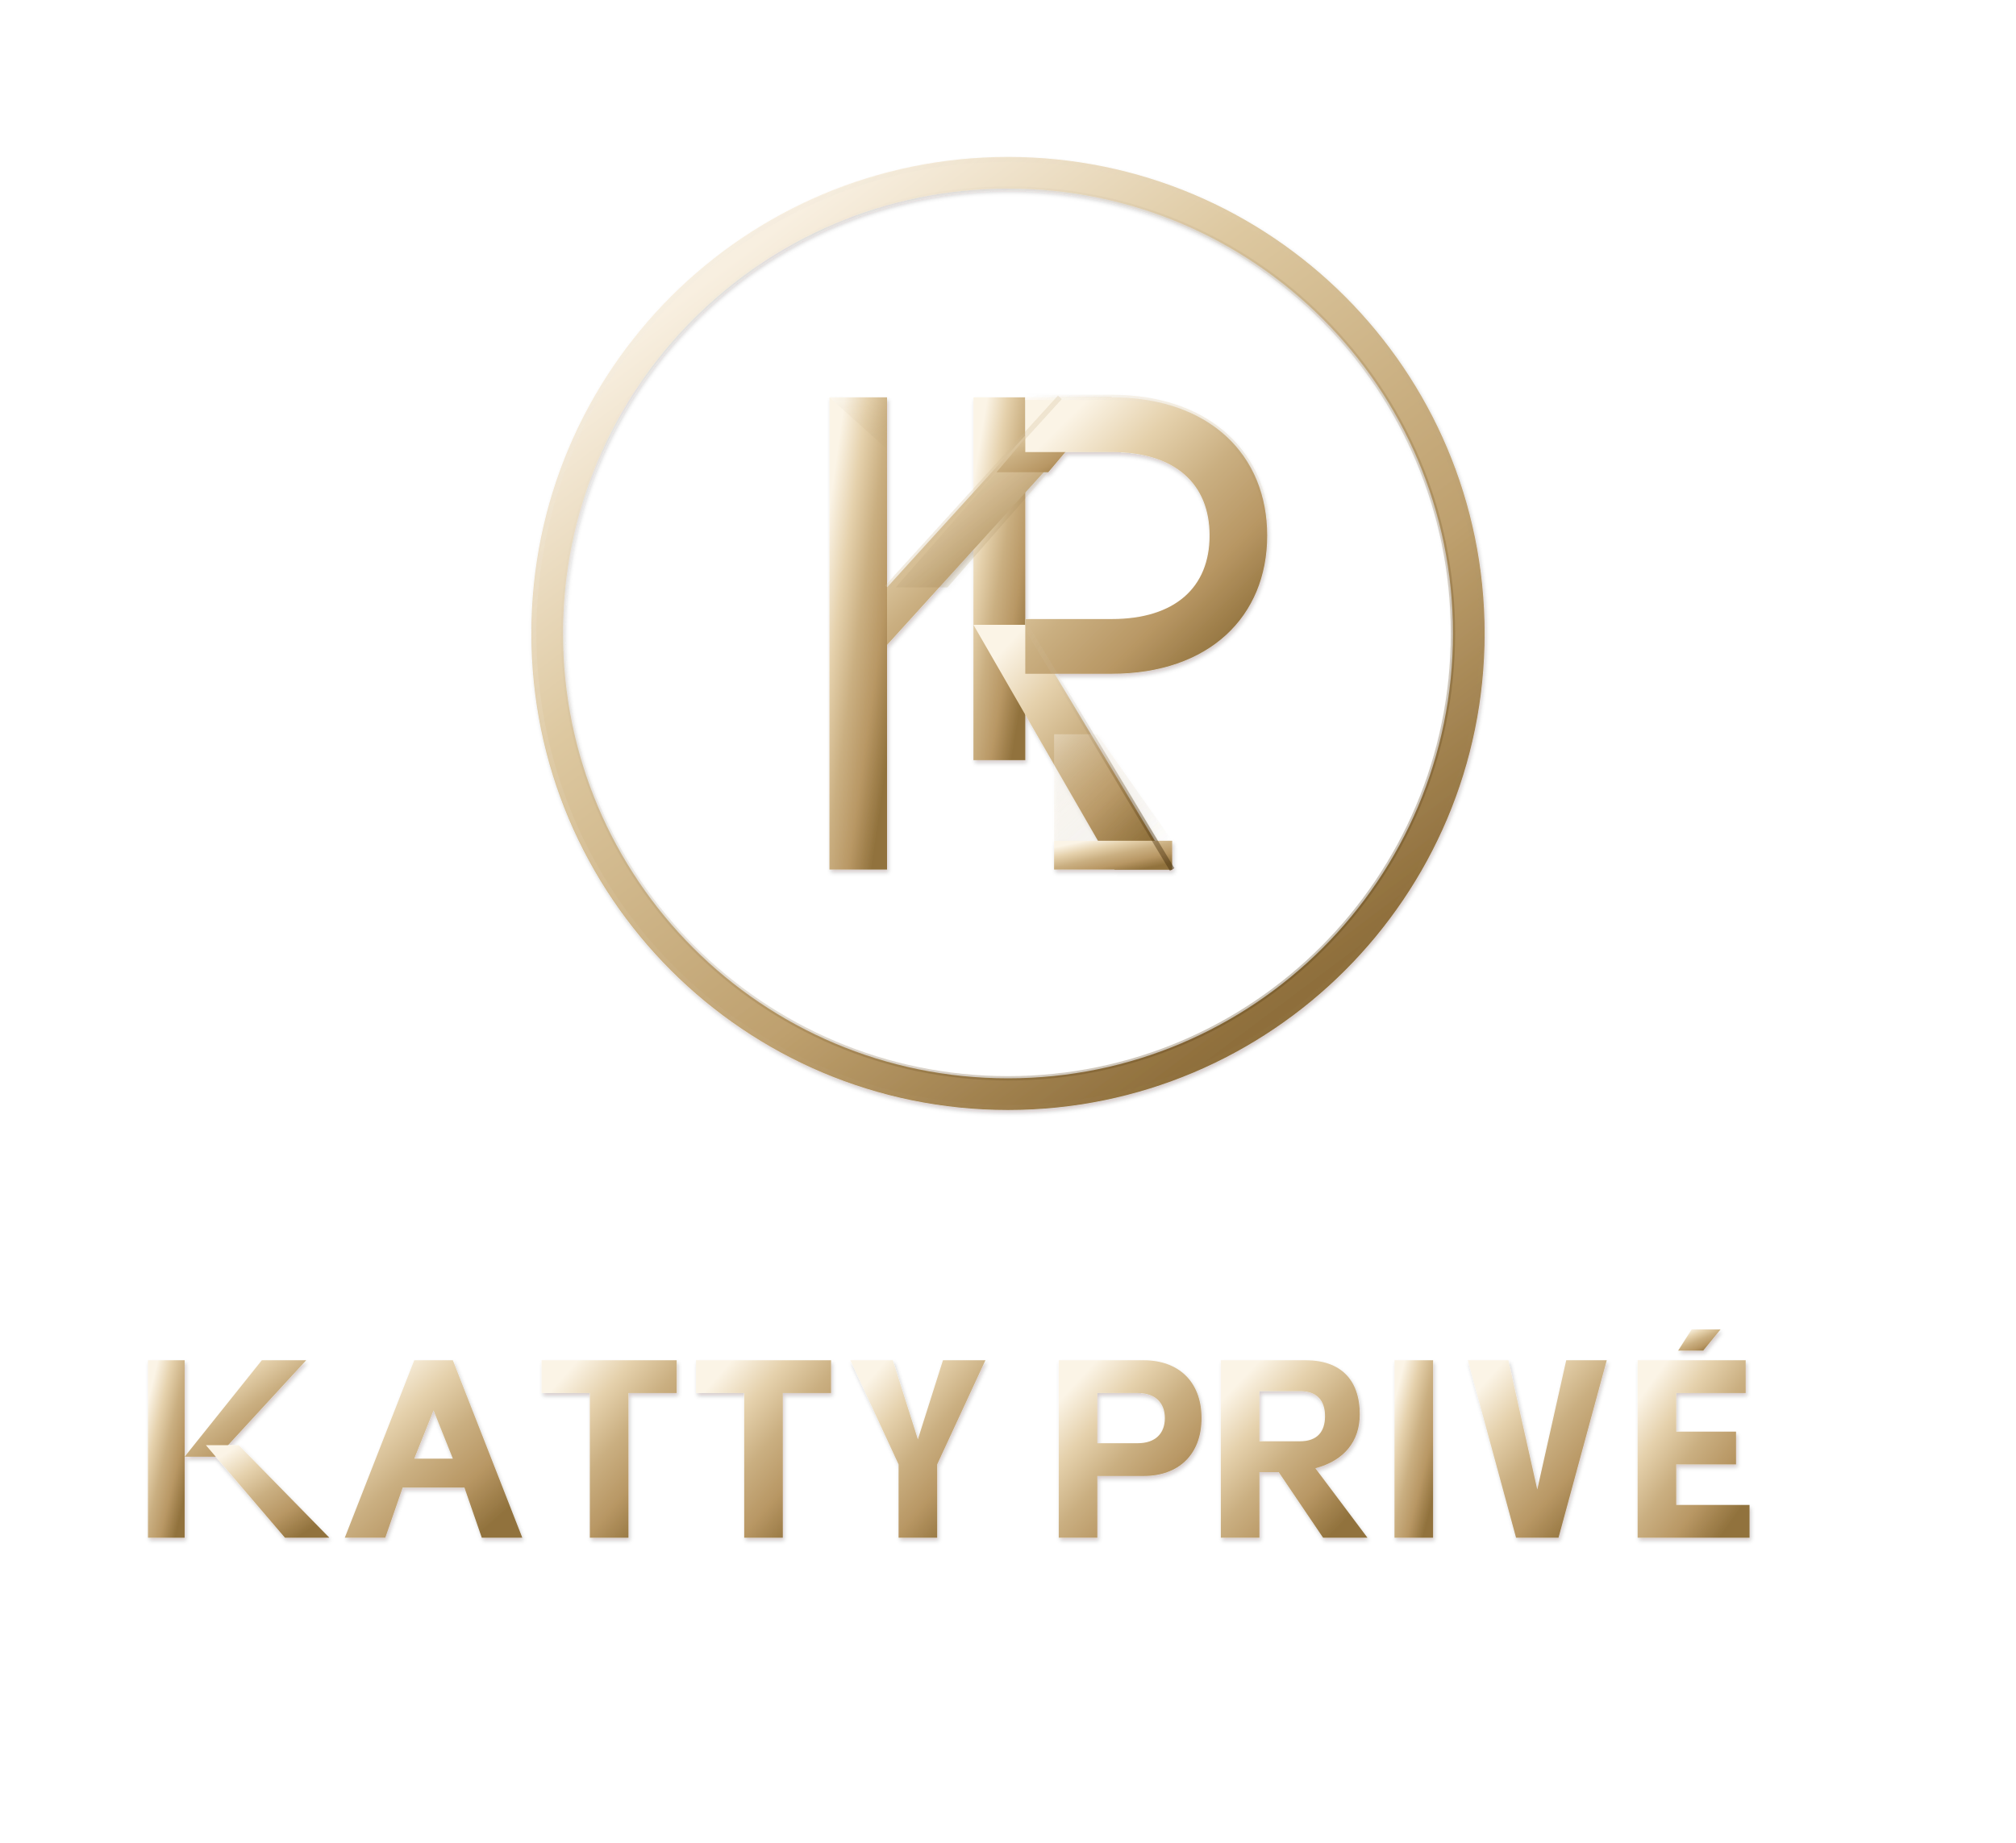
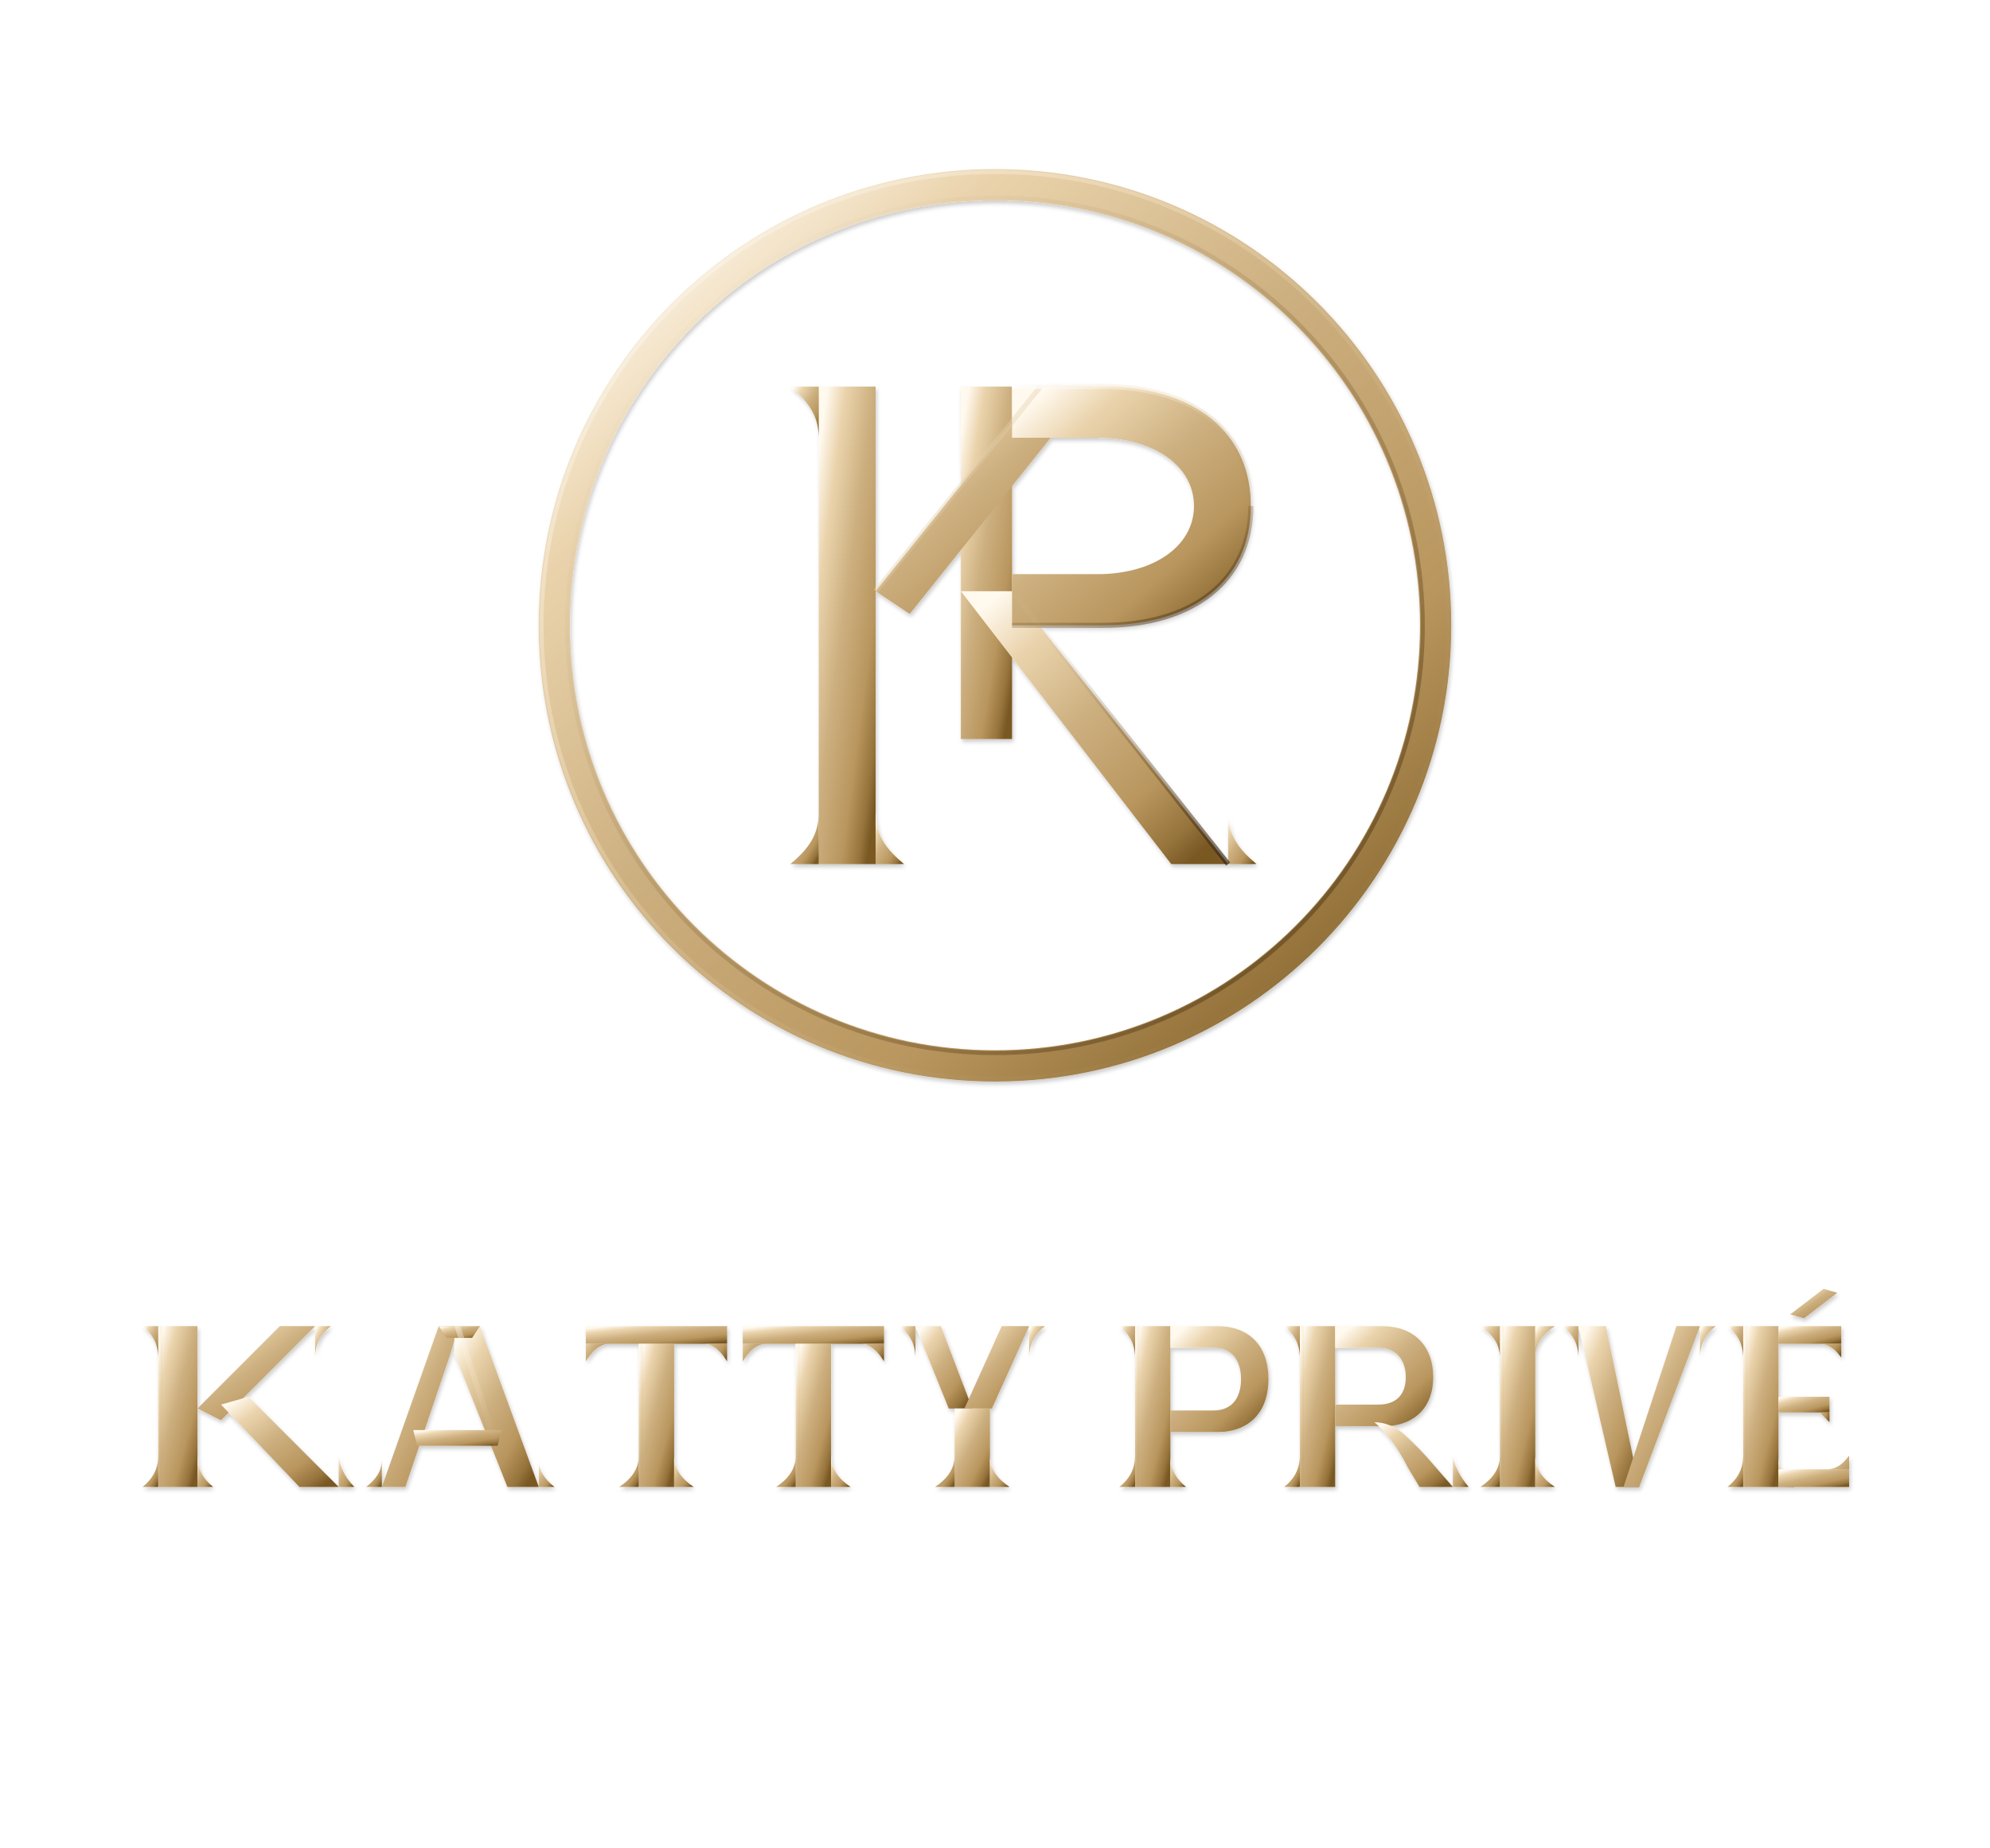
- <svg xmlns="http://www.w3.org/2000/svg" viewBox="0 0 700 640" width="100%" height="100%" fill="none">
+ <svg xmlns="http://www.w3.org/2000/svg" viewBox="0 0 700 650" width="100%" height="100%" fill="none">
  <defs>
-     <linearGradient id="fullGoldSurface" x1="0.15" y1="0.1" x2="0.85" y2="0.9">
-       <stop offset="0%" stop-color="#FBF4E6" />
-       <stop offset="25%" stop-color="#E5D1AC" />
-       <stop offset="50%" stop-color="#CAAF81" />
-       <stop offset="75%" stop-color="#B89764" />
-       <stop offset="100%" stop-color="#91723D" />
+     <linearGradient id="fullGold" x1="0.1" y1="0.05" x2="0.9" y2="0.95">
+       <stop offset="0%" stop-color="#FFF9EE" />
+       <stop offset="18%" stop-color="#EAD3AC" />
+       <stop offset="45%" stop-color="#CDB080" />
+       <stop offset="75%" stop-color="#B9965E" />
+       <stop offset="92%" stop-color="#95733B" />
+       <stop offset="100%" stop-color="#7A5824" />
    </linearGradient>
    <linearGradient id="fullBevelLight" x1="0" y1="0" x2="1" y2="1">
-       <stop offset="0%" stop-color="#FFFFFF" stop-opacity="0.85" />
-       <stop offset="40%" stop-color="#DFCCAA" stop-opacity="0.4" />
-       <stop offset="100%" stop-color="#80622F" stop-opacity="0" />
+       <stop offset="0%" stop-color="#FFFFFF" stop-opacity="0.95" />
+       <stop offset="40%" stop-color="#F4E2C2" stop-opacity="0.5" />
+       <stop offset="100%" stop-color="#8A6832" stop-opacity="0" />
    </linearGradient>
    <linearGradient id="fullBevelDark" x1="0" y1="0" x2="1" y2="1">
      <stop offset="0%" stop-color="#FFFFFF" stop-opacity="0" />
-       <stop offset="60%" stop-color="#6E5020" stop-opacity="0.4" />
-       <stop offset="100%" stop-color="#4A3412" stop-opacity="0.75" />
+       <stop offset="50%" stop-color="#6B4C1E" stop-opacity="0.35" />
+       <stop offset="100%" stop-color="#30200A" stop-opacity="0.85" />
    </linearGradient>
-     <linearGradient id="fullRingGrad" x1="0.2" y1="0.1" x2="0.8" y2="0.9">
-       <stop offset="0%" stop-color="#F8EFE0" />
-       <stop offset="30%" stop-color="#DDC8A0" />
-       <stop offset="70%" stop-color="#BEA06E" />
-       <stop offset="100%" stop-color="#8E6E3B" />
-     </linearGradient>
-     <filter id="fullLuxuryShadow" x="-20%" y="-20%" width="140%" height="140%">
-       <feDropShadow dx="1" dy="3" stdDeviation="2.5" flood-color="#3A2810" flood-opacity="0.32" />
-       <feDropShadow dx="0.5" dy="1" stdDeviation="0.8" flood-color="#231707" flood-opacity="0.2" />
+     <filter id="fullDropShadow" x="-15%" y="-15%" width="130%" height="135%">
+       <feDropShadow dx="1" dy="3" stdDeviation="2.8" flood-color="#2B1B07" flood-opacity="0.38" />
+       <feDropShadow dx="0.5" dy="1" stdDeviation="0.8" flood-color="#180F03" flood-opacity="0.2" />
    </filter>
  </defs>
-   <g filter="url(#fullLuxuryShadow)">
-     <circle cx="350" cy="220" r="160" stroke="url(#fullRingGrad)" stroke-width="11" fill="none" />
-     <circle cx="350" cy="220" r="164.5" stroke="url(#fullBevelLight)" stroke-width="1.5" fill="none" opacity="0.6" />
-     <circle cx="350" cy="220" r="154.5" stroke="url(#fullBevelDark)" stroke-width="1.5" fill="none" opacity="0.5" />
-     <g fill="url(#fullGoldSurface)">
-       <path d="M 288 138 L 308 138 L 308 302 L 288 302 Z" />
-       <polygon points="288,138 308,138 308,156 288,138" fill="url(#fullBevelLight)" opacity="0.5" />
-       <path d="M 338 138 L 356 138 L 356 264 L 338 264 Z" />
-       <path d="M 308 204 L 368 138 L 386 138 L 308 224 Z" />
-       <polygon points="368,138 386,138 364,164 346,164" />
-       <polygon points="346,164 364,164 329,204 311,204" fill="url(#fullBevelDark)" opacity="0.25" />
-       <path d="M 338 217 L 387 302 L 407 302 L 356 217 Z" />
-       <path d="M 366 292 L 407 292 L 407 302 L 366 302 Z" />
-       <polygon points="366,292 407,292 381,255 366,255" fill="url(#fullBevelLight)" opacity="0.35" />
-       <path d="         M 356 138          L 386 138          C 420 138, 440 158, 440 186          C 440 214, 420 234, 386 234          L 356 234          L 356 215          L 386 215          C 408 215, 420 204, 420 186          C 420 168, 408 157, 386 157          L 356 157          Z       " />
+   <g filter="url(#fullDropShadow)">
+     <circle cx="350" cy="220" r="155" stroke="url(#fullGold)" stroke-width="11" fill="none" />
+     <circle cx="350" cy="220" r="159.5" stroke="url(#fullBevelLight)" stroke-width="1.4" fill="none" opacity="0.7" />
+     <circle cx="350" cy="220" r="150.5" stroke="url(#fullBevelDark)" stroke-width="1.4" fill="none" opacity="0.6" />
+     <g fill="url(#fullGold)">
+       <path d="M 288,136 L 308,136 L 308,304 L 288,304 Z" />
+       <path d="M 288,136 L 278,136 C 284,141 288,146 288,154 L 288,136 Z" />
+       <path d="M 288,304 L 278,304 C 284,299 288,294 288,286 L 288,304 Z" />
+       <path d="M 308,304 L 318,304 C 312,299 308,294 308,286 L 308,304 Z" />
+       <path d="M 338,136 L 356,136 L 356,260 L 338,260 Z" />
+       <path d="M 308,208 L 366,136 L 384,136 L 320,216 Z" />
+       <path d="M 338,208 L 412,304 L 432,304 L 356,208 Z" />
+       <path d="M 432,304 L 442,304 C 436,299 432,294 432,286 L 432,304 Z" />
+       <path d="M 356,136 L 388,136 C 420,136 440,152 440,178 C 440,204 420,220 388,220 L 356,220 Z M 356,154 L 356,202 L 386,202 C 406,202 420,192 420,178 C 420,164 406,154 386,154 Z" />
    </g>
-     <path d="M 356 138 L 386 138 C 418 138, 438 156, 440 182" stroke="url(#fullBevelLight)" stroke-width="1.8" fill="none" opacity="0.8" />
-     <line x1="288" y1="138" x2="288" y2="302" stroke="url(#fullBevelLight)" stroke-width="1.8" opacity="0.75" />
-     <line x1="308" y1="138" x2="308" y2="302" stroke="url(#fullBevelDark)" stroke-width="1.4" opacity="0.6" />
-     <line x1="308" y1="204" x2="368" y2="138" stroke="url(#fullBevelLight)" stroke-width="1.8" opacity="0.85" />
-     <line x1="356" y1="217" x2="407" y2="302" stroke="url(#fullBevelDark)" stroke-width="1.8" opacity="0.7" />
-     <g transform="translate(42, 455) scale(0.67)" fill="url(#fullGoldSurface)">
-       <path d="M 14 26 L 33 26 L 33 118 L 14 118 Z" />
-       <path d="M 33 76 L 73 26 L 96 26 L 50 76 Z" />
-       <path d="M 44 70 L 85 118 L 108 118 L 61 70 Z" />
-       <path d="M 152 26 L 172 26 L 208 118 L 187 118 L 178 92 L 146 92 L 137 118 L 116 118 Z M 162 52 L 152 77 L 172 77 Z" />
-       <path d="M 218 26 L 288 26 L 288 43 L 263 43 L 263 118 L 243 118 L 243 43 L 218 43 Z" />
-       <path d="M 298 26 L 368 26 L 368 43 L 343 43 L 343 118 L 323 118 L 323 43 L 298 43 Z" />
-       <path d="M 378 26 L 400 26 L 413 67 L 426 26 L 448 26 L 423 80 L 423 118 L 403 118 L 403 80 Z" />
-       <path d="M 486 26 L 530 26 C 548 26, 560 37, 560 56 C 560 75, 548 86, 530 86 L 506 86 L 506 118 L 486 118 Z M 506 43 L 506 69 L 527 69 C 536 69, 541 64, 541 56 C 541 48, 536 43, 527 43 Z" />
-       <path d="M 570 26 L 614 26 C 632 26, 642 36, 642 54 C 642 68, 634 78, 619 82 L 646 118 L 623 118 L 600 84 L 590 84 L 590 118 L 570 118 Z M 590 42 L 590 68 L 611 68 C 620 68, 624 63, 624 55 C 624 47, 620 42, 611 42 Z" />
-       <path d="M 660 26 L 680 26 L 680 118 L 660 118 Z" />
-       <path d="M 698 26 L 719 26 L 734 93 L 749 26 L 770 26 L 745 118 L 723 118 Z" />
-       <polygon points="814,10 829,10 820,21 807,21" fill="url(#fullGoldSurface)" />
-       <path d="M 786 26 L 842 26 L 842 43 L 806 43 L 806 63 L 837 63 L 837 80 L 806 80 L 806 101 L 844 101 L 844 118 L 786 118 Z" />
+     <path d="M 288,136 L 288,304" stroke="url(#fullBevelLight)" stroke-width="1.8" opacity="0.85" />
+     <path d="M 308,136 L 308,304" stroke="url(#fullBevelDark)" stroke-width="1.5" opacity="0.7" />
+     <path d="M 338,136 L 338,260" stroke="url(#fullBevelLight)" stroke-width="1.8" opacity="0.85" />
+     <path d="M 356,136 L 356,260" stroke="url(#fullBevelDark)" stroke-width="1.5" opacity="0.7" />
+     <path d="M 308,208 L 366,136" stroke="url(#fullBevelLight)" stroke-width="1.8" opacity="0.9" />
+     <path d="M 356,208 L 432,304" stroke="url(#fullBevelDark)" stroke-width="1.8" opacity="0.75" />
+     <path d="M 356,136 L 388,136 C 420,136 440,152 440,178" stroke="url(#fullBevelLight)" stroke-width="1.8" opacity="0.85" />
+     <path d="M 440,178 C 440,204 420,220 388,220 L 356,220" stroke="url(#fullBevelDark)" stroke-width="1.8" opacity="0.75" />
+     <g transform="translate(46, 450) scale(0.69)" fill="url(#fullGold)">
+       <path d="M 14,24 L 34,24 L 34,106 L 14,106 Z" />
+       <path d="M 14,24 L 6,24 C 11,28 14,33 14,40 L 14,24 Z" />
+       <path d="M 14,106 L 6,106 C 11,102 14,97 14,90 L 14,106 Z" />
+       <path d="M 34,106 L 42,106 C 37,102 34,97 34,90 L 34,106 Z" />
+       <path d="M 34,66 L 76,24 L 94,24 L 46,72 Z" />
+       <path d="M 94,24 L 102,24 C 97,28 94,33 94,40 L 94,24 Z" />
+       <path d="M 46,64 L 86,106 L 106,106 L 60,60 Z" />
+       <path d="M 106,106 L 114,106 C 109,101 106,95 106,88 L 106,106 Z" />
+       <path d="M 167,24 L 157,24 L 128,106 L 140,106 L 163,38 Z" />
+       <path d="M 128,106 L 120,106 C 125,102 128,98 128,92 L 128,106 Z" />
+       <path d="M 165,24 L 178,24 L 208,106 L 192,106 L 165,38 Z" />
+       <path d="M 208,106 L 216,106 C 211,102 208,98 208,92 L 208,106 Z" />
+       <path d="M 157,24 L 178,24 L 174,30 L 161,30 Z" />
+       <path d="M 144,77 L 189,77 L 187,85 L 146,85 Z" />
+       <path d="M 232,24 L 304,24 L 304,33 L 232,33 Z" />
+       <path d="M 232,24 L 232,42 C 235,37 239,33 244,33 L 232,33 Z" />
+       <path d="M 304,24 L 304,42 C 301,37 297,33 292,33 L 304,33 Z" />
+       <path d="M 259,33 L 277,33 L 277,106 L 259,106 Z" />
+       <path d="M 259,106 L 249,106 C 255,102 259,97 259,90 L 259,106 Z" />
+       <path d="M 277,106 L 287,106 C 281,102 277,97 277,90 L 277,106 Z" />
+       <path d="M 312,24 L 384,24 L 384,33 L 312,33 Z" />
+       <path d="M 312,24 L 312,42 C 315,37 319,33 324,33 L 312,33 Z" />
+       <path d="M 384,24 L 384,42 C 381,37 377,33 372,33 L 384,33 Z" />
+       <path d="M 339,33 L 357,33 L 357,106 L 339,106 Z" />
+       <path d="M 339,106 L 329,106 C 335,102 339,97 339,90 L 339,106 Z" />
+       <path d="M 357,106 L 367,106 C 361,102 357,97 357,90 L 357,106 Z" />
+       <path d="M 400,24 L 413,24 L 429,66 L 417,66 Z" />
+       <path d="M 400,24 L 392,24 C 397,28 400,33 400,40 L 400,24 Z" />
+       <path d="M 458,24 L 444,24 L 425,66 L 439,66 Z" />
+       <path d="M 458,24 L 466,24 C 461,28 458,33 458,40 L 458,24 Z" />
+       <path d="M 420,66 L 438,66 L 438,106 L 420,106 Z" />
+       <path d="M 420,106 L 410,106 C 416,102 420,97 420,90 L 420,106 Z" />
+       <path d="M 438,106 L 448,106 C 442,102 438,97 438,90 L 438,106 Z" />
+       <path d="M 512,24 L 530,24 L 530,106 L 512,106 Z" />
+       <path d="M 512,24 L 504,24 C 509,28 512,33 512,40 L 512,24 Z" />
+       <path d="M 512,106 L 504,106 C 509,102 512,97 512,90 L 512,106 Z" />
+       <path d="M 530,106 L 538,106 C 533,102 530,97 530,90 L 530,106 Z" />
+       <path d="M 530,24 L 554,24 C 570,24 580,34 580,51 C 580,68 570,78 554,78 L 530,78 Z M 530,35 L 530,67 L 552,67 C 561,67 566,61 566,51 C 566,41 561,35 552,35 Z" />
+       <path d="M 596,24 L 614,24 L 614,106 L 596,106 Z" />
+       <path d="M 596,24 L 588,24 C 593,28 596,33 596,40 L 596,24 Z" />
+       <path d="M 596,106 L 588,106 C 593,102 596,97 596,90 L 596,106 Z" />
+       <path d="M 614,24 L 638,24 C 654,24 664,34 664,50 C 664,65 655,74 641,75 L 614,75 Z M 614,35 L 614,64 L 636,64 C 645,64 650,59 650,50 C 650,41 645,35 636,35 Z" />
+       <path d="M 634,73 C 640,78 646,86 651,96 L 657,106 L 674,106 C 666,97 659,88 650,80 C 645,75 639,73 634,73 Z" />
+       <path d="M 674,106 L 682,106 C 678,101 674,95 674,88 L 674,106 Z" />
+       <path d="M 698,24 L 716,24 L 716,106 L 698,106 Z" />
+       <path d="M 698,24 L 688,24 C 694,28 698,33 698,40 L 698,24 Z" />
+       <path d="M 716,24 L 726,24 C 720,28 716,33 716,40 L 716,24 Z" />
+       <path d="M 698,106 L 688,106 C 694,102 698,97 698,90 L 698,106 Z" />
+       <path d="M 716,106 L 726,106 C 720,102 716,97 716,90 L 716,106 Z" />
+       <path d="M 738,24 L 752,24 L 769,106 L 757,106 Z" />
+       <path d="M 738,24 L 730,24 C 735,28 738,33 738,40 L 738,24 Z" />
+       <path d="M 788,24 L 800,24 L 769,106 L 761,106 Z" />
+       <path d="M 800,24 L 808,24 C 803,28 800,33 800,40 L 800,24 Z" />
+       <path d="M 822,24 L 840,24 L 840,106 L 822,106 Z" />
+       <path d="M 822,24 L 814,24 C 819,28 822,33 822,40 L 822,24 Z" />
+       <path d="M 822,106 L 814,106 C 819,102 822,97 822,90 L 822,106 Z" />
+       <path d="M 840,106 L 848,106 C 843,102 840,97 840,90 L 840,106 Z" />
+       <path d="M 840,24 L 872,24 L 872,33 L 840,33 Z" />
+       <path d="M 872,24 L 872,40 C 869,36 866,33 860,33 L 872,33 Z" />
+       <path d="M 840,60 L 866,60 L 866,68 L 840,68 Z" />
+       <path d="M 866,55 L 866,73 L 861,68 L 866,68 Z" />
+       <path d="M 840,97 L 876,97 L 876,106 L 840,106 Z" />
+       <path d="M 876,106 L 876,90 C 873,94 870,97 864,97 L 876,97 Z" />
+       <polygon points="846,18 863,5 870,7 853,20" />
+     </g>
+     <g transform="translate(46, 450) scale(0.69)" fill="url(#fullBevelLight)" opacity="0.45">
+       <polygon points="14,24 16,24 16,106 14,106" />
+       <polygon points="165,24 168,24 195,106 192,106" />
+       <polygon points="259,33 261,33 261,106 259,106" />
+       <polygon points="339,33 341,33 341,106 339,106" />
+       <polygon points="512,24 514,24 514,106 512,106" />
+       <polygon points="596,24 598,24 598,106 596,106" />
+       <polygon points="698,24 700,24 700,106 698,106" />
+       <polygon points="822,24 824,24 824,106 822,106" />
+       <polygon points="846,18 863,5 865,6 848,19" />
    </g>
  </g>
</svg>
